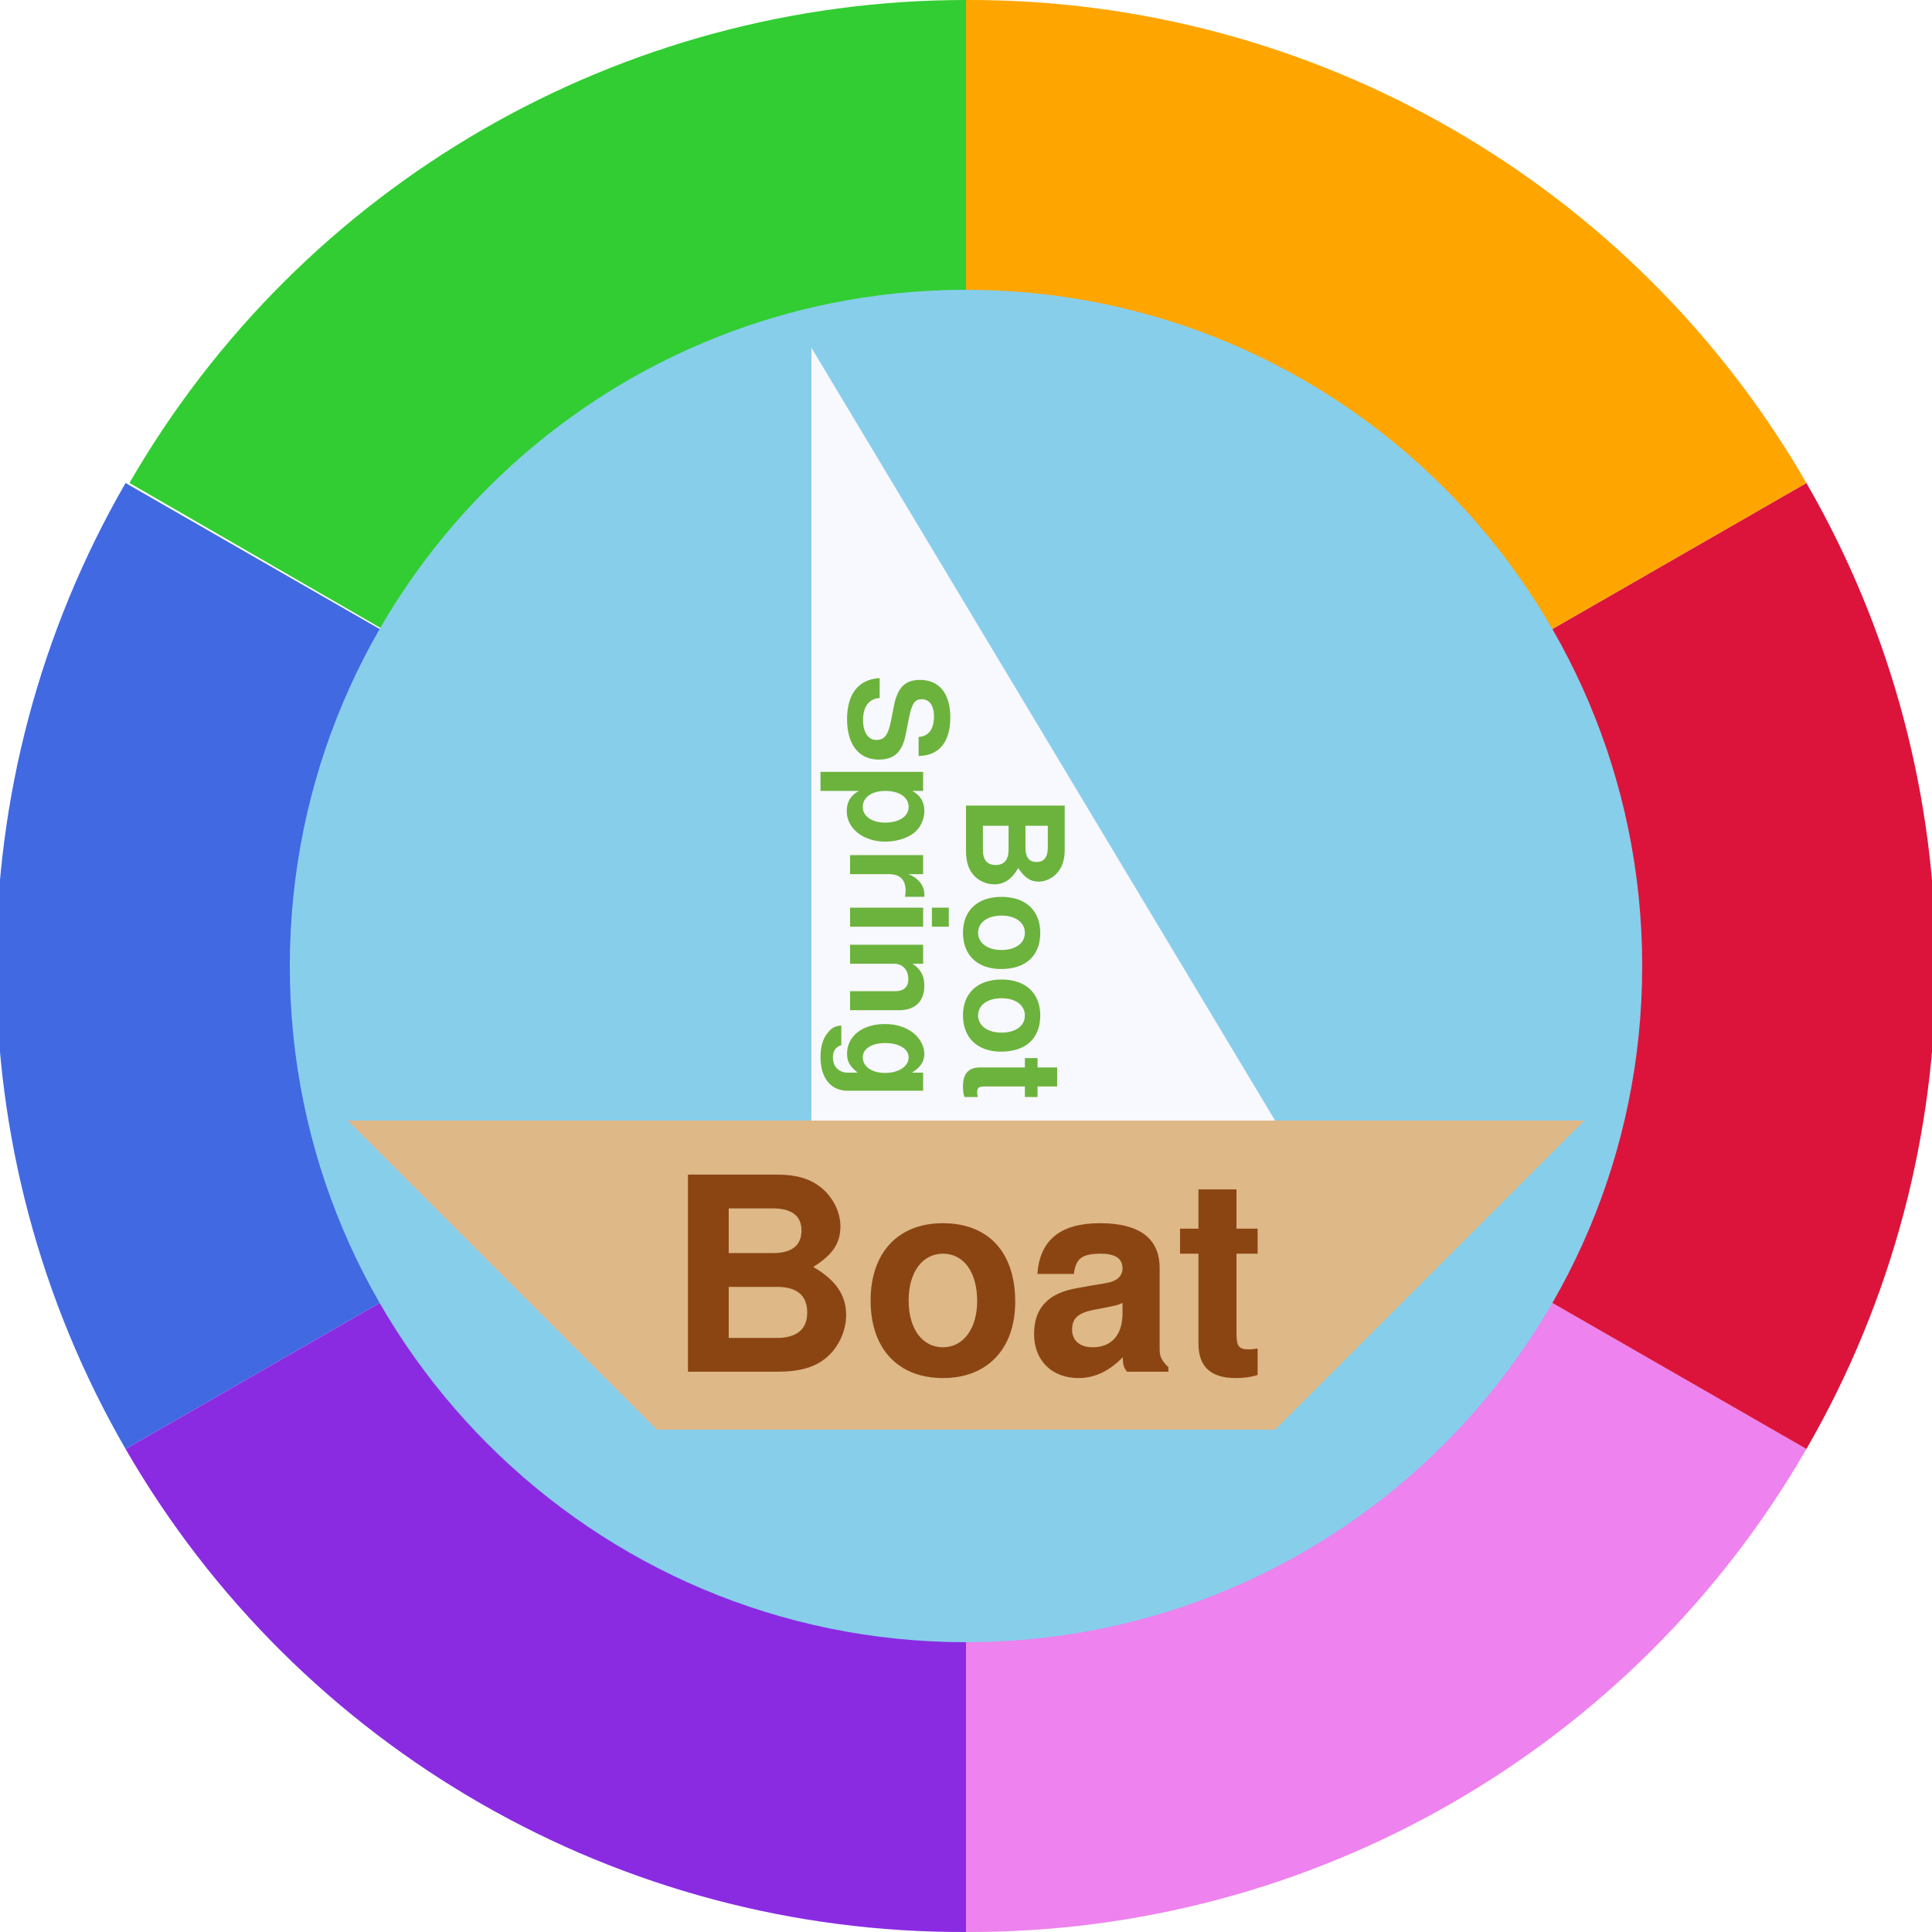
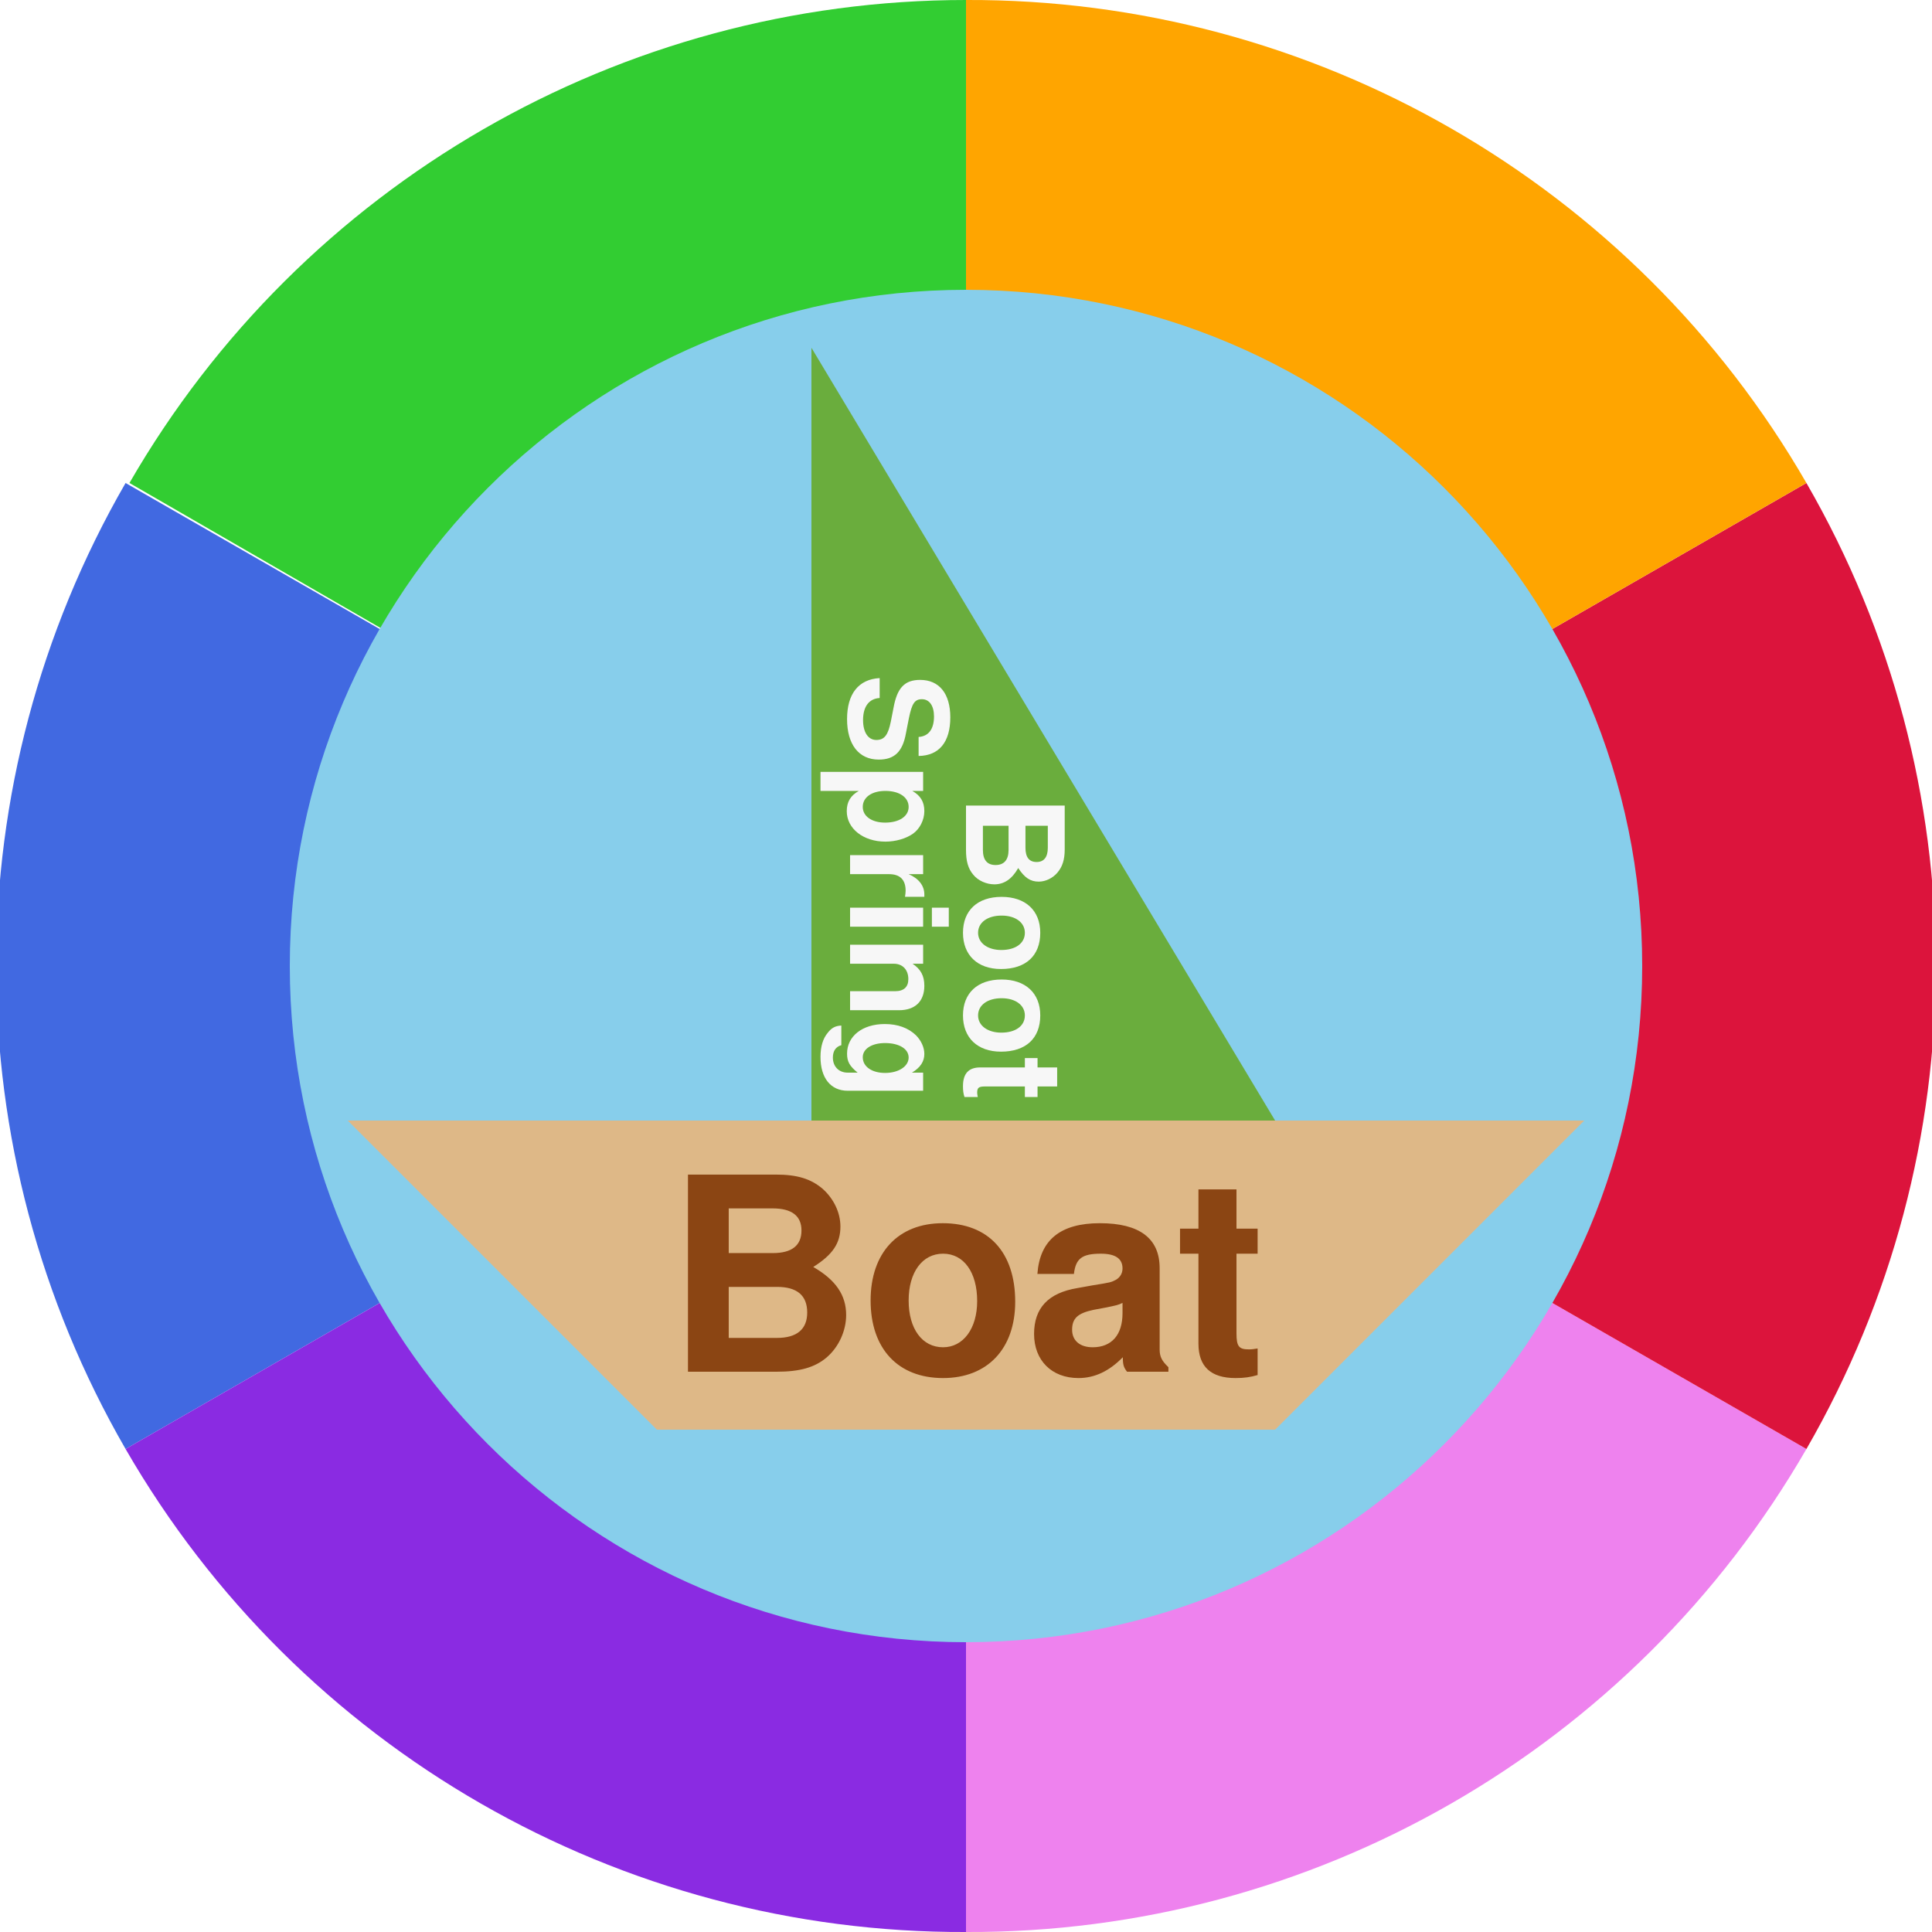
<svg xmlns="http://www.w3.org/2000/svg" width="100" height="100">
  <g id="group-color" stroke="none" stroke-width="none">
    <path id="element-color-1" d="M50,50 m0,-50 a50,50,1,0,0,-43.3,25 L50,50 z" fill="LimeGreen" />
    <path id="element-color-2" d="M50,50 m-43.5,-25 a50,50,1,0,0,0,50 L50,50 z" fill="RoyalBlue" />
    <path id="element-color-3" d="M50,50 m-43.5,25 a50,50,1,0,0,43.5,25 L50,50 z" fill="BlueViolet" />
    <path id="element-color-4" d="M50,50 m0,50 a50,50,1,0,0,43.5,-25 L50,50 z" fill="Violet" />
    <path id="element-color-5" d="M50,50 m43.5,25 a50,50,1,0,0,0,-50 L50,50 z" fill="Crimson" />
    <path id="element-color-6" d="M50,50 m43.5,-25 a50,50,1,0,0,-43.5,-25 L50,50 z" fill="Orange" />
    <circle cx="50" cy="50" r="35" fill="SkyBlue" />
    <path id="element-boat" d="M50,50 m-32,8 l64,0 l-16,16 l-32,0 z" fill="BurlyWood" />
-     <path id="element-sail" d="M50,50 m-8,-32 l24,40 l-24,0 z" fill="GhostWhite" />
+     <path id="element-sail" d="M50,50 m-8,-32 l24,40 l-24,0 z" fill="#6AAD3D" />
  </g>
  <g id="group-text" font-family="Helvetica, Arial, sans-serif" font-weight="bold">
    <text id="element-boat" x="50" y="71" text-anchor="middle" font-size="14" fill="SaddleBrown">
      Boat
    </text>
-     <text id="element-spring" x="44" y="57" text-anchor="end" font-size="7" transform="rotate(90, 44, 57)" fill="#6CB33D">
+     <text id="element-spring" x="44" y="57" text-anchor="end" font-size="7" transform="rotate(90, 44, 57)" fill="#F7F7F7">
      Spring
    </text>
-     <text id="element-boot" x="50" y="57" text-anchor="end" font-size="7" transform="rotate(90, 50, 57)" fill="#6CB33D">
+     <text id="element-boot" x="50" y="57" text-anchor="end" font-size="7" transform="rotate(90, 50, 57)" fill="#F7F7F7">
      Boot
    </text>
  </g>
</svg>
